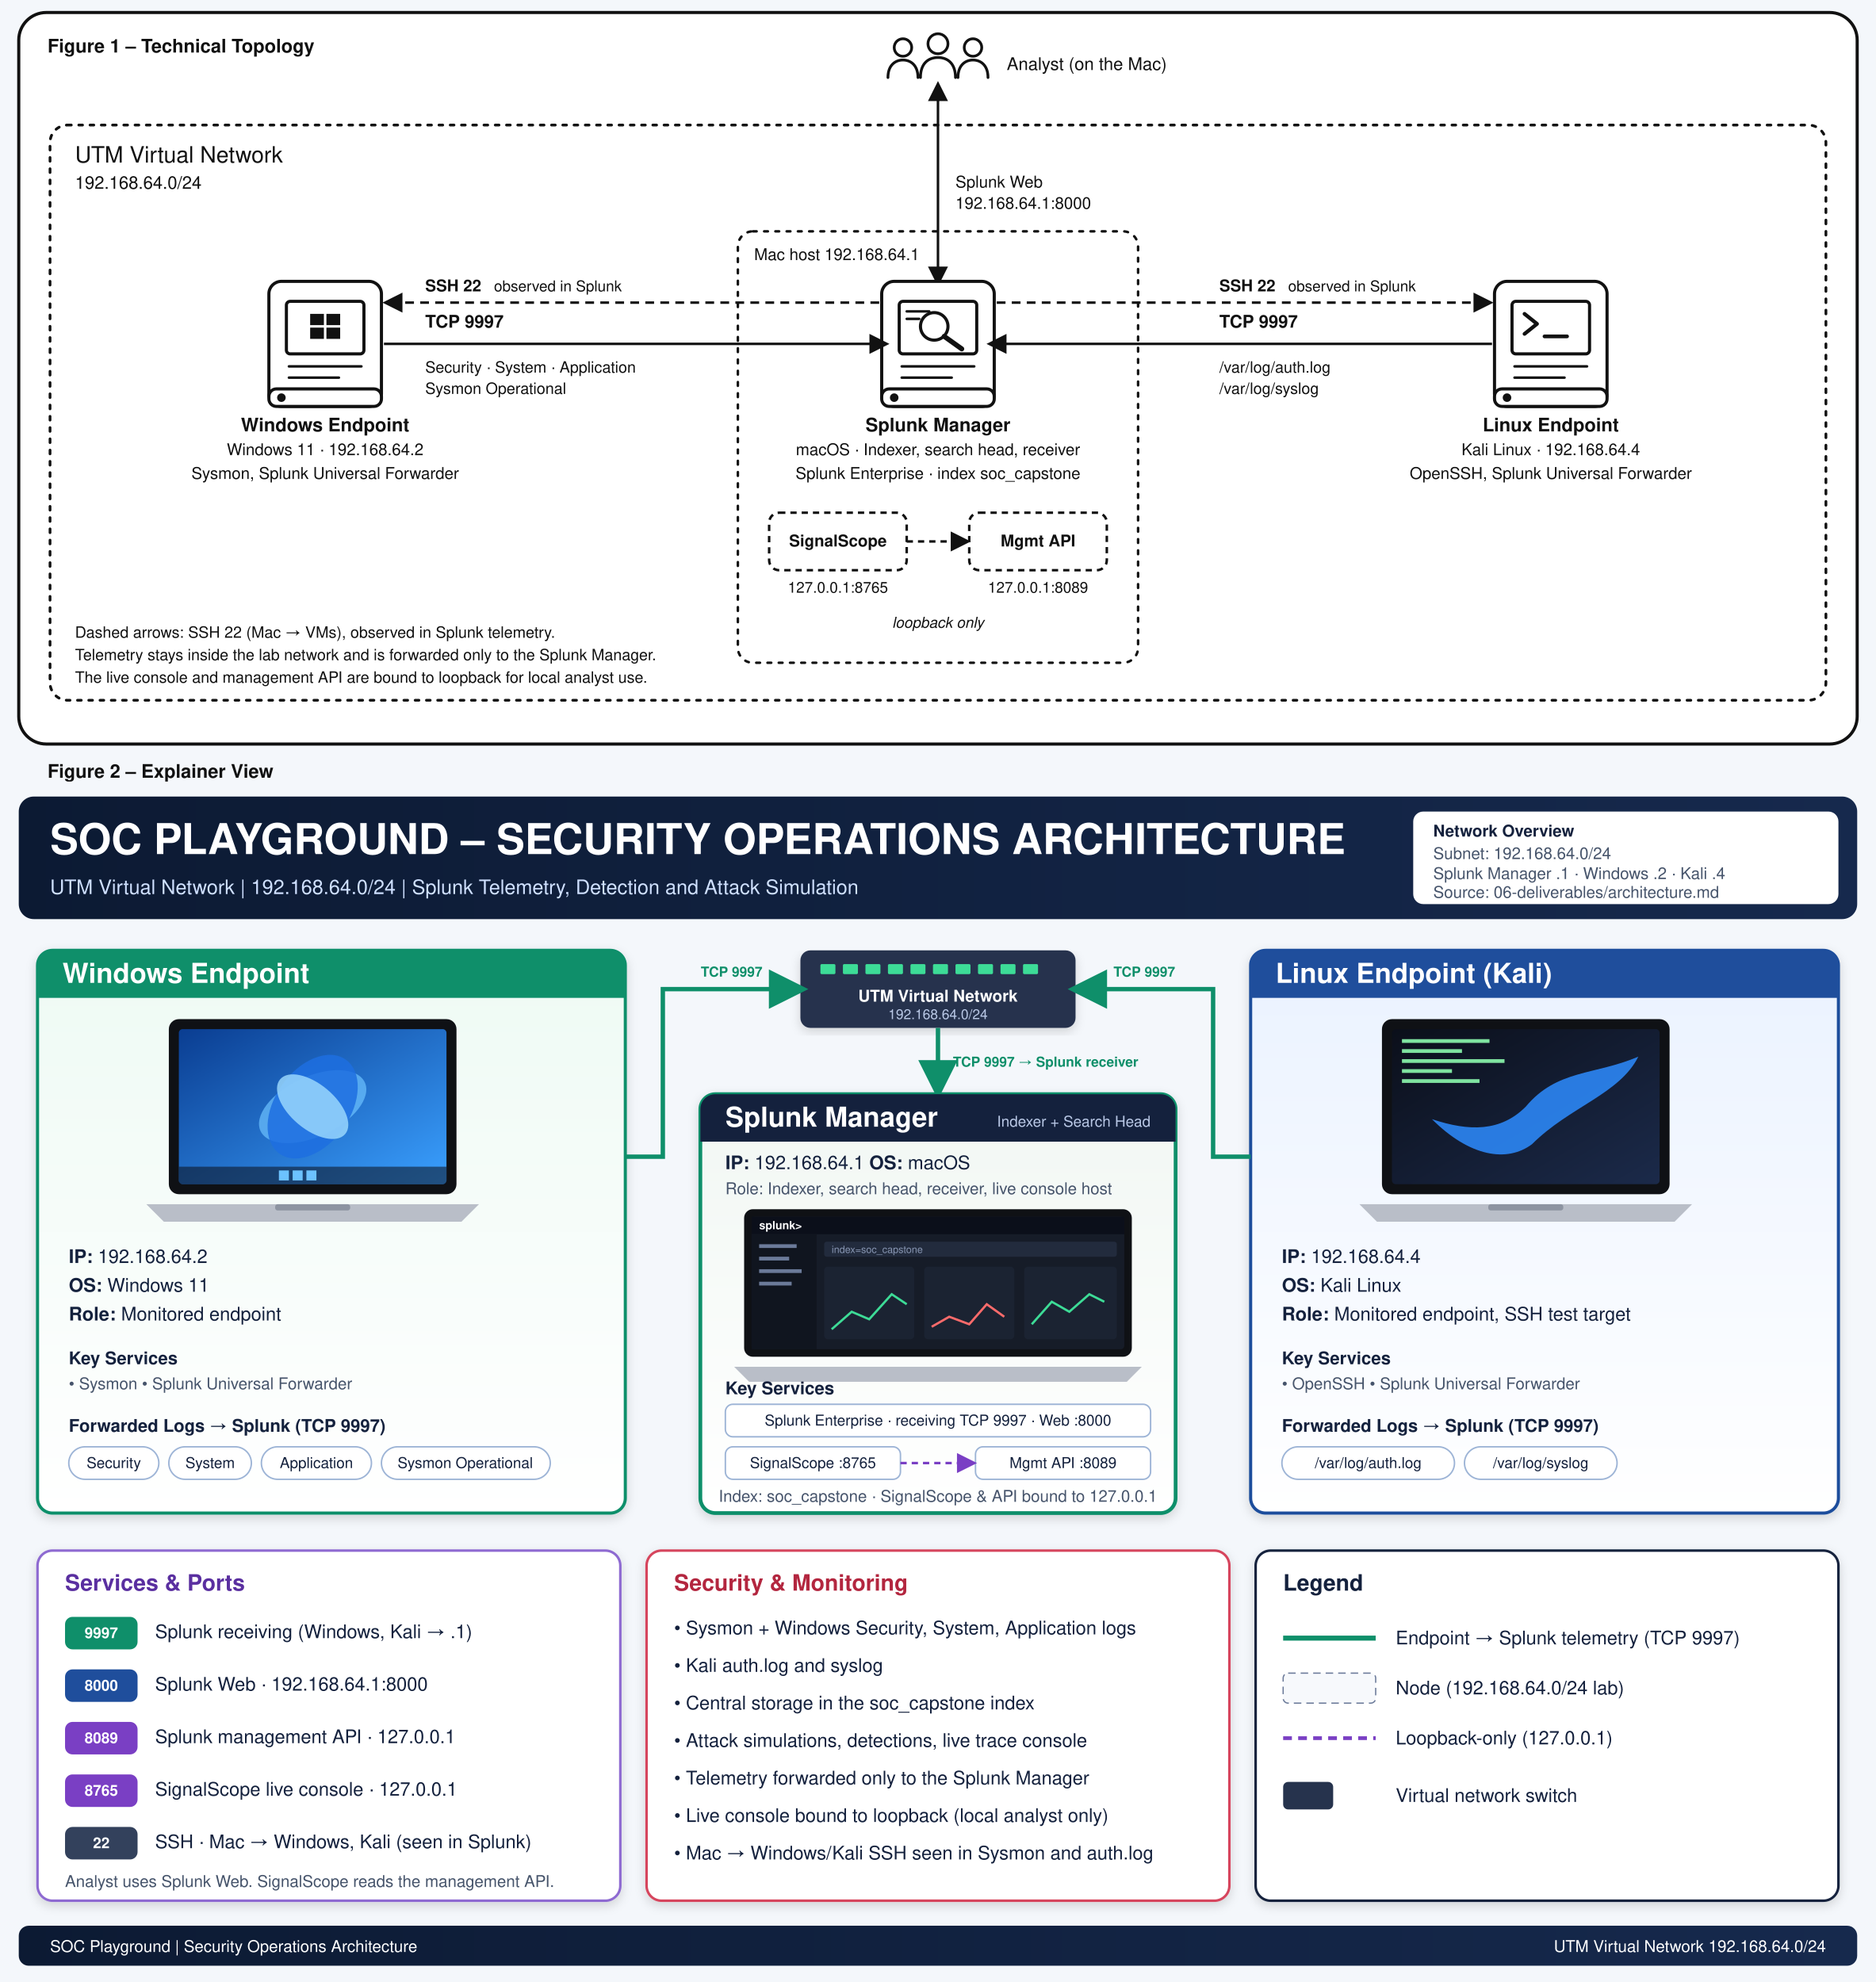
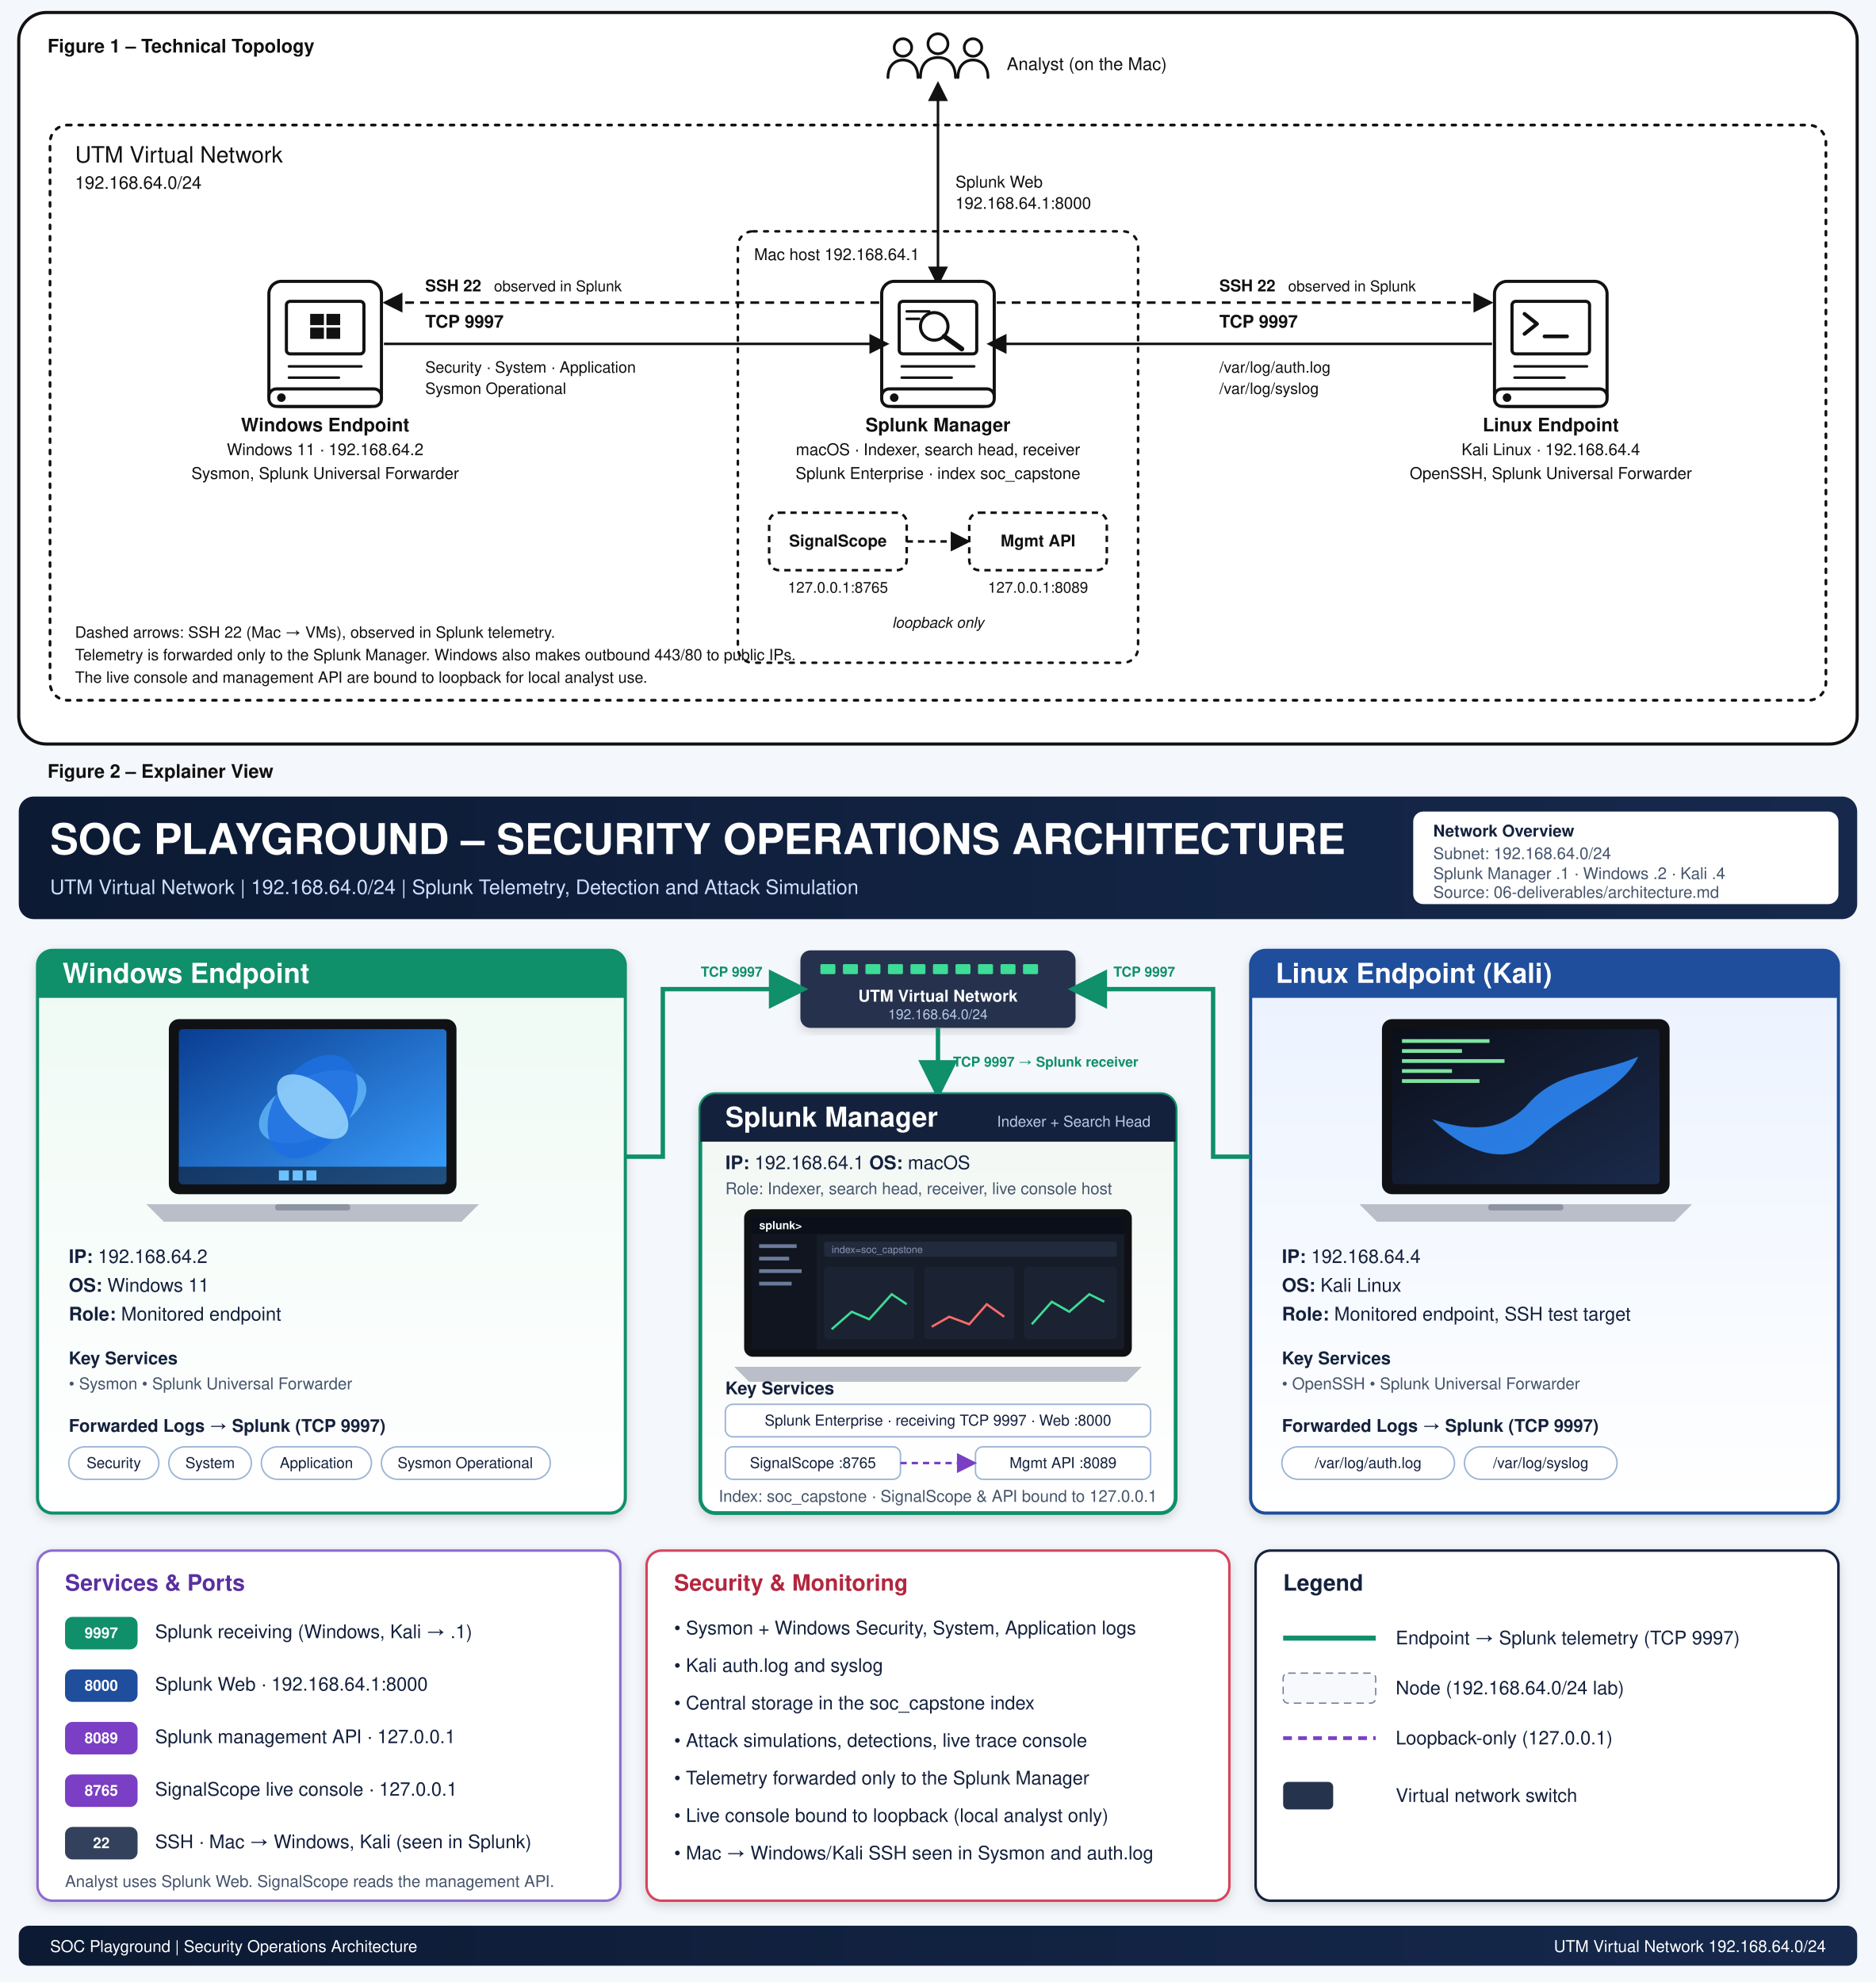
<svg xmlns="http://www.w3.org/2000/svg" viewBox="0 0 1500 1585" font-family="Helvetica, Arial, sans-serif">
  <defs>
    <marker id="k" viewBox="0 0 10 10" refX="8" refY="5" markerWidth="8" markerHeight="8" orient="auto-start-reverse">
      <path d="M0 0L10 5L0 10z" fill="#111" />
    </marker>
  </defs>
  <rect width="1500" height="1585" fill="#f4f7fb" />
  <rect x="15" y="10" width="1470" height="585" rx="22" fill="#fff" stroke="#111" stroke-width="2.5" />
  <text x="38" y="42" font-size="15" font-weight="700" fill="#111">Figure 1 – Technical Topology</text>
  <g fill="none" stroke="#111" stroke-width="2.2" stroke-linecap="round">
    <circle cx="722" cy="38" r="7" />
    <circle cx="750" cy="35" r="8" />
    <circle cx="778" cy="38" r="7" />
    <path d="M710 62c0-10 6-14 12-14s12 4 12 14M736 62c0-11 6-16 14-16s14 5 14 16M766 62c0-10 6-14 12-14s12 4 12 14" />
  </g>
  <text x="805" y="56" font-size="14" fill="#111">Analyst (on the Mac)</text>
  <rect x="40" y="100" width="1420" height="460" rx="14" fill="none" stroke="#111" stroke-width="2.2" stroke-dasharray="3 6" stroke-linecap="round" />
  <text x="60" y="130" font-size="18" fill="#111">UTM Virtual Network</text>
  <text x="60" y="151" font-size="14" fill="#111">192.168.64.0/24</text>
  <rect x="590" y="185" width="320" height="345" rx="12" fill="none" stroke="#111" stroke-width="2" stroke-dasharray="3 6" stroke-linecap="round" />
  <text x="603" y="208" font-size="13" fill="#111">Mac host 192.168.64.1</text>
  <line x1="750" y1="68" x2="750" y2="226" stroke="#111" stroke-width="2" marker-start="url(#k)" marker-end="url(#k)" />
  <text x="764" y="150" font-size="13" fill="#111">Splunk Web</text>
  <text x="764" y="167" font-size="13" fill="#111">192.168.64.1:8000</text>
  <g transform="translate(705,225)" fill="none" stroke="#111" stroke-width="2.5" stroke-linecap="round" stroke-linejoin="round">
    <rect width="90" height="100" rx="10" fill="#fff" />
    <rect x="0" y="86" width="90" height="14" rx="6" fill="#fff" />
    <circle cx="10" cy="93" r="2.2" fill="#111" />
    <rect x="14" y="16" width="62" height="42" rx="3" />
    <circle cx="42" cy="36" r="11" />
    <path d="M50 44l14 10" stroke-width="4" />
    <path d="M20 24h18M20 30h10" stroke-width="2" />
    <path d="M16 68h58M16 77h40" stroke-width="2" />
  </g>
  <text x="750" y="345" text-anchor="middle" font-size="15" font-weight="700" fill="#111">Splunk Manager</text>
  <text x="750" y="364" text-anchor="middle" font-size="13" font-weight="400" fill="#111">macOS · Indexer, search head, receiver</text>
  <text x="750" y="383" text-anchor="middle" font-size="13" font-weight="400" fill="#111">Splunk Enterprise · index soc_capstone</text>
  <g fill="none" stroke="#111" stroke-width="2">
    <rect x="615" y="410" width="110" height="46" rx="8" stroke-dasharray="5 4" />
    <rect x="775" y="410" width="110" height="46" rx="8" stroke-dasharray="5 4" />
  </g>
  <text x="670" y="437" text-anchor="middle" font-size="13" font-weight="700" fill="#111">SignalScope</text>
  <text x="830" y="437" text-anchor="middle" font-size="13" font-weight="700" fill="#111">Mgmt API</text>
  <text x="670" y="474" text-anchor="middle" font-size="12" fill="#111">127.0.0.1:8765</text>
  <text x="830" y="474" text-anchor="middle" font-size="12" fill="#111">127.0.0.1:8089</text>
  <line x1="725" y1="433" x2="773" y2="433" stroke="#111" stroke-width="2" stroke-dasharray="5 4" marker-end="url(#k)" />
  <text x="750" y="502" text-anchor="middle" font-size="12" font-style="italic" fill="#111">loopback only</text>
  <g transform="translate(215,225)" fill="none" stroke="#111" stroke-width="2.5" stroke-linecap="round" stroke-linejoin="round">
    <rect width="90" height="100" rx="10" fill="#fff" />
    <rect x="0" y="86" width="90" height="14" rx="6" fill="#fff" />
    <circle cx="10" cy="93" r="2.2" fill="#111" />
    <rect x="14" y="16" width="62" height="42" rx="3" />
    <g fill="#111" stroke="none">
      <rect x="33" y="26" width="11" height="9" />
      <rect x="46" y="26" width="11" height="9" />
      <rect x="33" y="37" width="11" height="9" />
      <rect x="46" y="37" width="11" height="9" />
    </g>
    <path d="M16 68h58M16 77h40" stroke-width="2" />
  </g>
  <text x="260" y="345" text-anchor="middle" font-size="15" font-weight="700" fill="#111">Windows Endpoint</text>
  <text x="260" y="364" text-anchor="middle" font-size="13" font-weight="400" fill="#111">Windows 11 · 192.168.64.2</text>
  <text x="260" y="383" text-anchor="middle" font-size="13" font-weight="400" fill="#111">Sysmon, Splunk Universal Forwarder</text>
  <g transform="translate(1195,225)" fill="none" stroke="#111" stroke-width="2.5" stroke-linecap="round" stroke-linejoin="round">
    <rect width="90" height="100" rx="10" fill="#fff" />
    <rect x="0" y="86" width="90" height="14" rx="6" fill="#fff" />
    <circle cx="10" cy="93" r="2.2" fill="#111" />
    <rect x="14" y="16" width="62" height="42" rx="3" />
    <path d="M24 26l10 8-10 8M40 44h18" stroke-width="3" />
    <path d="M16 68h58M16 77h40" stroke-width="2" />
  </g>
  <text x="1240" y="345" text-anchor="middle" font-size="15" font-weight="700" fill="#111">Linux Endpoint</text>
  <text x="1240" y="364" text-anchor="middle" font-size="13" font-weight="400" fill="#111">Kali Linux · 192.168.64.4</text>
  <text x="1240" y="383" text-anchor="middle" font-size="13" font-weight="400" fill="#111">OpenSSH, Splunk Universal Forwarder</text>
  <line x1="307" y1="275" x2="708" y2="275" stroke="#111" stroke-width="2" marker-end="url(#k)" />
  <text x="340" y="262" font-size="14" font-weight="700" fill="#111">TCP 9997</text>
  <text x="340" y="298" font-size="12.5" fill="#111">Security · System · Application</text>
  <text x="340" y="315" font-size="12.5" fill="#111">Sysmon Operational</text>
  <line x1="1193" y1="275" x2="792" y2="275" stroke="#111" stroke-width="2" marker-end="url(#k)" />
  <text x="975" y="262" font-size="14" font-weight="700" fill="#111">TCP 9997</text>
  <text x="975" y="298" font-size="12.5" fill="#111">/var/log/auth.log</text>
  <text x="975" y="315" font-size="12.5" fill="#111">/var/log/syslog</text>
  <line x1="703" y1="242" x2="309" y2="242" stroke="#111" stroke-width="2" stroke-dasharray="7 5" marker-end="url(#k)" />
  <text x="340" y="233" font-size="13" font-weight="700" fill="#111">SSH 22</text>
  <text x="395" y="233" font-size="12" fill="#111">observed in Splunk</text>
  <line x1="797" y1="242" x2="1191" y2="242" stroke="#111" stroke-width="2" stroke-dasharray="7 5" marker-end="url(#k)" />
  <text x="975" y="233" font-size="13" font-weight="700" fill="#111">SSH 22</text>
  <text x="1030" y="233" font-size="12" fill="#111">observed in Splunk</text>
  <text x="60" y="510" font-size="12.5" fill="#111">Dashed arrows: SSH 22 (Mac → VMs), observed in Splunk telemetry.</text>
-   <text x="60" y="528" font-size="12.5" fill="#111">Telemetry stays inside the lab network and is forwarded only to the Splunk Manager.</text>
+   <text x="60" y="528" font-size="12.5" fill="#111">Telemetry is forwarded only to the Splunk Manager. Windows also makes outbound 443/80 to public IPs.</text>
  <text x="60" y="546" font-size="12.5" fill="#111">The live console and management API are bound to loopback for local analyst use.</text>
  <text x="38" y="622" font-size="15" font-weight="700" fill="#111">Figure 2 – Explainer View</text>
  <g transform="translate(0,625)">
    <defs>
      <linearGradient id="hd" x1="0" y1="0" x2="1" y2="0">
        <stop offset="0" stop-color="#0c1a33" />
        <stop offset="1" stop-color="#16294d" />
      </linearGradient>
      <linearGradient id="win" x1="0" y1="0" x2="1" y2="1">
        <stop offset="0" stop-color="#0a3d91" />
        <stop offset="1" stop-color="#3aa0ff" />
      </linearGradient>
      <linearGradient id="kali" x1="0" y1="0" x2="1" y2="1">
        <stop offset="0" stop-color="#0b0f1a" />
        <stop offset="1" stop-color="#1b2a4a" />
      </linearGradient>
      <linearGradient id="gn" x1="0" y1="0" x2="0" y2="1">
        <stop offset="0" stop-color="#eefaf4" />
        <stop offset="1" stop-color="#fff" />
      </linearGradient>
      <linearGradient id="bl" x1="0" y1="0" x2="0" y2="1">
        <stop offset="0" stop-color="#eaf2ff" />
        <stop offset="1" stop-color="#fff" />
      </linearGradient>
      <linearGradient id="sp" x1="0" y1="0" x2="0" y2="1">
        <stop offset="0" stop-color="#f1f7f3" />
        <stop offset="1" stop-color="#fff" />
      </linearGradient>
      <filter id="sh" x="-5%" y="-5%" width="110%" height="115%">
        <feDropShadow dx="0" dy="3" stdDeviation="4" flood-opacity=".15" />
      </filter>
      <marker id="g" viewBox="0 0 10 10" refX="8" refY="5" markerWidth="9" markerHeight="9" orient="auto">
        <path d="M0 0L10 5L0 10z" fill="#0f8f6a" />
      </marker>
      <marker id="p" viewBox="0 0 10 10" refX="8" refY="5" markerWidth="8" markerHeight="8" orient="auto">
        <path d="M0 0L10 5L0 10z" fill="#7a3fc4" />
      </marker>
      <style>
.h{font-size:22px;font-weight:700;fill:#fff}.t{font-size:15px;fill:#14213d}.s{font-size:13px;fill:#46546b}.b{font-size:14px;font-weight:700;fill:#14213d}
.c{font-size:12px;fill:#14213d;text-anchor:middle}.chip{fill:#fff;stroke:#9db4d6;stroke-width:1.2}
</style>
    </defs>
    <rect width="1500" height="960" fill="#f4f7fb" />
    <rect x="15" y="12" width="1470" height="98" rx="12" fill="url(#hd)" />
    <text x="40" y="58" font-size="34" font-weight="700" fill="#fff">SOC PLAYGROUND – SECURITY OPERATIONS ARCHITECTURE</text>
    <text x="40" y="90" font-size="16" fill="#cfe0ff">UTM Virtual Network  |  192.168.64.0/24  |  Splunk Telemetry, Detection and Attack Simulation</text>
    <rect x="1130" y="24" width="340" height="74" rx="8" fill="#fff" />
    <text x="1146" y="44" font-size="13" font-weight="700" fill="#14213d">Network Overview</text>
    <text x="1146" y="62" class="s">Subnet: 192.168.64.0/24</text>
    <text x="1146" y="78" class="s">Splunk Manager .1  ·  Windows .2  ·  Kali .4</text>
    <text x="1146" y="93" class="s" font-size="11">Source: 06-deliverables/architecture.md</text>
    <g filter="url(#sh)">
      <rect x="30" y="135" width="470" height="450" rx="12" fill="url(#gn)" stroke="#0f8f6a" stroke-width="2.5" />
    </g>
    <path d="M30 147a12 12 0 0 1 12-12h446a12 12 0 0 1 12 12v26H30z" fill="#0f8f6a" />
    <text x="50" y="161" class="h" font-size="20">Windows Endpoint</text>
    <g transform="translate(135,190)">
      <rect width="230" height="140" rx="8" fill="#0f1115" />
      <rect x="8" y="8" width="214" height="124" rx="3" fill="url(#win)" />
      <ellipse cx="115" cy="70" rx="46" ry="24" fill="#6cc2ff" opacity=".7" transform="rotate(-25 115 70)" />
      <ellipse cx="115" cy="70" rx="30" ry="46" fill="#1d6ee0" opacity=".85" transform="rotate(35 115 70)" />
      <ellipse cx="115" cy="70" rx="18" ry="34" fill="#9fdcff" opacity=".8" transform="rotate(-50 115 70)" />
      <rect x="8" y="118" width="214" height="14" fill="#0b0f1a" opacity=".55" />
      <rect x="88" y="121" width="8" height="8" fill="#6cc2ff" />
      <rect x="99" y="121" width="8" height="8" fill="#6cc2ff" />
      <rect x="110" y="121" width="8" height="8" fill="#6cc2ff" />
      <path d="M-18 148H248L234 162H-4z" fill="#b9bec8" />
      <rect x="85" y="148" width="60" height="5" rx="2" fill="#8d94a1" />
    </g>
    <text x="55" y="385" class="t">
      <tspan font-weight="700">IP:</tspan> 192.168.64.2</text>
    <text x="55" y="408" class="t">
      <tspan font-weight="700">OS:</tspan> Windows 11</text>
    <text x="55" y="431" class="t">
      <tspan font-weight="700">Role:</tspan> Monitored endpoint</text>
    <text x="55" y="466" class="b">Key Services</text>
    <text x="55" y="486" class="s">• Sysmon    • Splunk Universal Forwarder</text>
    <text x="55" y="520" class="b">Forwarded Logs → Splunk (TCP 9997)</text>
    <rect class="chip" x="55" y="532" width="72" height="26" rx="13" />
    <text class="c" x="91" y="549">Security</text>
    <rect class="chip" x="135" y="532" width="66" height="26" rx="13" />
    <text class="c" x="168" y="549">System</text>
    <rect class="chip" x="209" y="532" width="88" height="26" rx="13" />
    <text class="c" x="253" y="549">Application</text>
    <rect class="chip" x="305" y="532" width="135" height="26" rx="13" />
    <text class="c" x="372" y="549">Sysmon Operational</text>
    <g filter="url(#sh)">
      <rect x="1000" y="135" width="470" height="450" rx="12" fill="url(#bl)" stroke="#1f4e9c" stroke-width="2.5" />
    </g>
    <path d="M1000 147a12 12 0 0 1 12-12h446a12 12 0 0 1 12 12v26H1000z" fill="#1f4e9c" />
    <text x="1020" y="161" class="h" font-size="20">Linux Endpoint (Kali)</text>
    <g transform="translate(1105,190)">
      <rect width="230" height="140" rx="8" fill="#0f1115" />
      <rect x="8" y="8" width="214" height="124" rx="3" fill="url(#kali)" />
      <path d="M120 100C150 70 190 60 205 30C170 45 140 40 115 70C95 90 70 90 40 80C70 110 100 115 120 100Z" fill="#2d8cff" opacity=".85" />
      <g fill="#7fe3a0">
        <rect x="16" y="16" width="70" height="3" />
        <rect x="16" y="24" width="48" height="3" />
        <rect x="16" y="32" width="82" height="3" />
        <rect x="16" y="40" width="40" height="3" />
        <rect x="16" y="48" width="62" height="3" />
      </g>
      <path d="M-18 148H248L234 162H-4z" fill="#b9bec8" />
      <rect x="85" y="148" width="60" height="5" rx="2" fill="#8d94a1" />
    </g>
    <text x="1025" y="385" class="t">
      <tspan font-weight="700">IP:</tspan> 192.168.64.4</text>
    <text x="1025" y="408" class="t">
      <tspan font-weight="700">OS:</tspan> Kali Linux</text>
    <text x="1025" y="431" class="t">
      <tspan font-weight="700">Role:</tspan> Monitored endpoint, SSH test target</text>
    <text x="1025" y="466" class="b">Key Services</text>
    <text x="1025" y="486" class="s">• OpenSSH    • Splunk Universal Forwarder</text>
    <text x="1025" y="520" class="b">Forwarded Logs → Splunk (TCP 9997)</text>
    <rect class="chip" x="1025" y="532" width="138" height="26" rx="13" />
    <text class="c" x="1094" y="549">/var/log/auth.log</text>
    <rect class="chip" x="1171" y="532" width="122" height="26" rx="13" />
    <text class="c" x="1232" y="549">/var/log/syslog</text>
    <g filter="url(#sh)">
      <rect x="640" y="135" width="220" height="62" rx="8" fill="#26334d" />
    </g>
    <g fill="#3ddc97">
      <rect x="656" y="146" width="12" height="8" rx="1" />
      <rect x="674" y="146" width="12" height="8" rx="1" />
      <rect x="692" y="146" width="12" height="8" rx="1" />
      <rect x="710" y="146" width="12" height="8" rx="1" />
      <rect x="728" y="146" width="12" height="8" rx="1" />
      <rect x="746" y="146" width="12" height="8" rx="1" />
      <rect x="764" y="146" width="12" height="8" rx="1" />
      <rect x="782" y="146" width="12" height="8" rx="1" />
      <rect x="800" y="146" width="12" height="8" rx="1" />
      <rect x="818" y="146" width="12" height="8" rx="1" />
    </g>
    <text x="750" y="176" text-anchor="middle" font-size="13" font-weight="700" fill="#fff">UTM Virtual Network</text>
    <text x="750" y="190" text-anchor="middle" font-size="11" fill="#b9c8e6">192.168.64.0/24</text>
    <path d="M500 300H530V166H640" fill="none" stroke="#0f8f6a" stroke-width="3.5" marker-end="url(#g)" />
    <path d="M1000 300H970V166H860" fill="none" stroke="#0f8f6a" stroke-width="3.5" marker-end="url(#g)" />
    <line x1="750" y1="197" x2="750" y2="248" stroke="#0f8f6a" stroke-width="3.5" marker-end="url(#g)" />
    <text x="585" y="156" text-anchor="middle" font-size="11" font-weight="700" fill="#0f8f6a">TCP 9997</text>
    <text x="915" y="156" text-anchor="middle" font-size="11" font-weight="700" fill="#0f8f6a">TCP 9997</text>
    <text x="762" y="228" font-size="11" font-weight="700" fill="#0f8f6a">TCP 9997 → Splunk receiver</text>
    <g filter="url(#sh)">
      <rect x="560" y="250" width="380" height="335" rx="12" fill="url(#sp)" stroke="#0f8f6a" stroke-width="3" />
    </g>
    <path d="M560 262a12 12 0 0 1 12-12h356a12 12 0 0 1 12 12v26H560z" fill="#14213d" />
    <text x="580" y="276" class="h" font-size="19">Splunk Manager</text>
    <text x="920" y="276" text-anchor="end" font-size="12" fill="#b9c8e6">Indexer + Search Head</text>
    <text x="580" y="310" class="t">
      <tspan font-weight="700">IP:</tspan> 192.168.64.1    <tspan font-weight="700">OS:</tspan> macOS</text>
    <text x="580" y="330" class="s">Role: Indexer, search head, receiver, live console host</text>
    <g transform="translate(595,342)">
      <rect width="310" height="118" rx="7" fill="#0f1115" />
      <rect x="6" y="6" width="298" height="106" rx="3" fill="#161c28" />
      <rect x="6" y="6" width="298" height="14" fill="#0b0f1a" />
      <text x="12" y="16" font-size="9" font-weight="700" fill="#fff">splunk&gt;</text>
      <rect x="6" y="20" width="52" height="92" fill="#10151f" />
      <g fill="#6b7a99">
        <rect x="12" y="28" width="30" height="3" />
        <rect x="12" y="38" width="24" height="3" />
        <rect x="12" y="48" width="34" height="3" />
        <rect x="12" y="58" width="26" height="3" />
      </g>
      <rect x="64" y="26" width="234" height="12" rx="2" fill="#222b3d" />
      <text x="70" y="35" font-size="8" fill="#8896b3">index=soc_capstone</text>
      <g stroke-width="1.8" fill="none">
        <rect x="64" y="46" width="72" height="58" rx="3" fill="#1b2332" stroke="none" />
        <rect x="144" y="46" width="72" height="58" rx="3" fill="#1b2332" stroke="none" />
        <rect x="224" y="46" width="74" height="58" rx="3" fill="#1b2332" stroke="none" />
        <path d="M70 96l16-14 14 6 18-20 12 8" stroke="#3ddc97" />
        <path d="M150 94l14-8 16 6 14-16 14 10" stroke="#ff6b6b" />
        <path d="M230 92l16-18 14 8 16-14 12 6" stroke="#3ddc97" />
      </g>
      <path d="M-8 126H318L306 138H4z" fill="#b9bec8" />
    </g>
    <text x="580" y="490" class="b">Key Services</text>
    <rect class="chip" x="580" y="498" width="340" height="26" rx="6" />
    <text x="750" y="515" class="c">Splunk Enterprise · receiving TCP 9997 · Web :8000</text>
    <rect class="chip" x="580" y="532" width="140" height="26" rx="6" stroke="#7a3fc4" />
    <text x="650" y="549" class="c">SignalScope :8765</text>
    <rect class="chip" x="780" y="532" width="140" height="26" rx="6" stroke="#7a3fc4" />
    <text x="850" y="549" class="c">Mgmt API :8089</text>
    <line x1="720" y1="545" x2="778" y2="545" stroke="#7a3fc4" stroke-width="2" stroke-dasharray="5 4" marker-end="url(#p)" />
    <text x="750" y="576" text-anchor="middle" class="s" font-size="12">Index: soc_capstone · SignalScope &amp; API bound to 127.0.0.1</text>
    <g filter="url(#sh)">
      <rect x="30" y="615" width="466" height="280" rx="12" fill="#fff" stroke="#8e6bd1" stroke-width="2" />
    </g>
    <text x="52" y="647" font-size="18" font-weight="700" fill="#5a2fa0">Services &amp; Ports</text>
    <g font-size="12" font-weight="700" fill="#fff" text-anchor="middle">
      <rect x="52" y="668" width="58" height="26" rx="6" fill="#0f8f6a" />
      <text x="81" y="685">9997</text>
      <rect x="52" y="710" width="58" height="26" rx="6" fill="#1f4e9c" />
      <text x="81" y="727">8000</text>
      <rect x="52" y="752" width="58" height="26" rx="6" fill="#7a3fc4" />
      <text x="81" y="769">8089</text>
      <rect x="52" y="794" width="58" height="26" rx="6" fill="#7a3fc4" />
      <text x="81" y="811">8765</text>
      <rect x="52" y="836" width="58" height="26" rx="6" fill="#33415c" />
      <text x="81" y="853">22</text>
    </g>
    <text x="124" y="685" class="t">Splunk receiving (Windows, Kali → .1)</text>
    <text x="124" y="727" class="t">Splunk Web · 192.168.64.1:8000</text>
    <text x="124" y="769" class="t">Splunk management API · 127.0.0.1</text>
    <text x="124" y="811" class="t">SignalScope live console · 127.0.0.1</text>
    <text x="124" y="853" class="t">SSH · Mac → Windows, Kali (seen in Splunk)</text>
    <text x="52" y="884" class="s">Analyst uses Splunk Web. SignalScope reads the management API.</text>
    <g filter="url(#sh)">
      <rect x="517" y="615" width="466" height="280" rx="12" fill="#fff" stroke="#d6455d" stroke-width="2" />
    </g>
    <text x="539" y="647" font-size="18" font-weight="700" fill="#b3263f">Security &amp; Monitoring</text>
    <g class="t">
      <text x="539" y="682">• Sysmon + Windows Security, System, Application logs</text>
      <text x="539" y="712">• Kali auth.log and syslog</text>
      <text x="539" y="742">• Central storage in the soc_capstone index</text>
      <text x="539" y="772">• Attack simulations, detections, live trace console</text>
      <text x="539" y="802">• Telemetry forwarded only to the Splunk Manager</text>
      <text x="539" y="832">• Live console bound to loopback (local analyst only)</text>
      <text x="539" y="862">• Mac → Windows/Kali SSH seen in Sysmon and auth.log</text>
    </g>
    <g filter="url(#sh)">
      <rect x="1004" y="615" width="466" height="280" rx="12" fill="#fff" stroke="#14213d" stroke-width="2" />
    </g>
    <text x="1026" y="647" font-size="18" font-weight="700" fill="#14213d">Legend</text>
    <line x1="1026" y1="685" x2="1100" y2="685" stroke="#0f8f6a" stroke-width="4" />
    <text x="1116" y="690" class="t">Endpoint → Splunk telemetry (TCP 9997)</text>
    <rect x="1026" y="713" width="74" height="24" rx="4" fill="#f7f9fc" stroke="#6b7a99" stroke-dasharray="6 4" />
    <text x="1116" y="730" class="t">Node (192.168.64.0/24 lab)</text>
    <line x1="1026" y1="765" x2="1100" y2="765" stroke="#7a3fc4" stroke-width="3" stroke-dasharray="7 5" />
    <text x="1116" y="770" class="t">Loopback-only (127.0.0.1)</text>
    <rect x="1026" y="800" width="40" height="22" rx="4" fill="#26334d" />
    <text x="1116" y="816" class="t">Virtual network switch</text>
    <rect x="15" y="915" width="1470" height="32" rx="8" fill="url(#hd)" />
    <text x="40" y="936" font-size="13" fill="#fff">SOC Playground  |  Security Operations Architecture</text>
    <text x="1460" y="936" text-anchor="end" font-size="13" fill="#fff">UTM Virtual Network  192.168.64.0/24</text>
  </g>
</svg>
